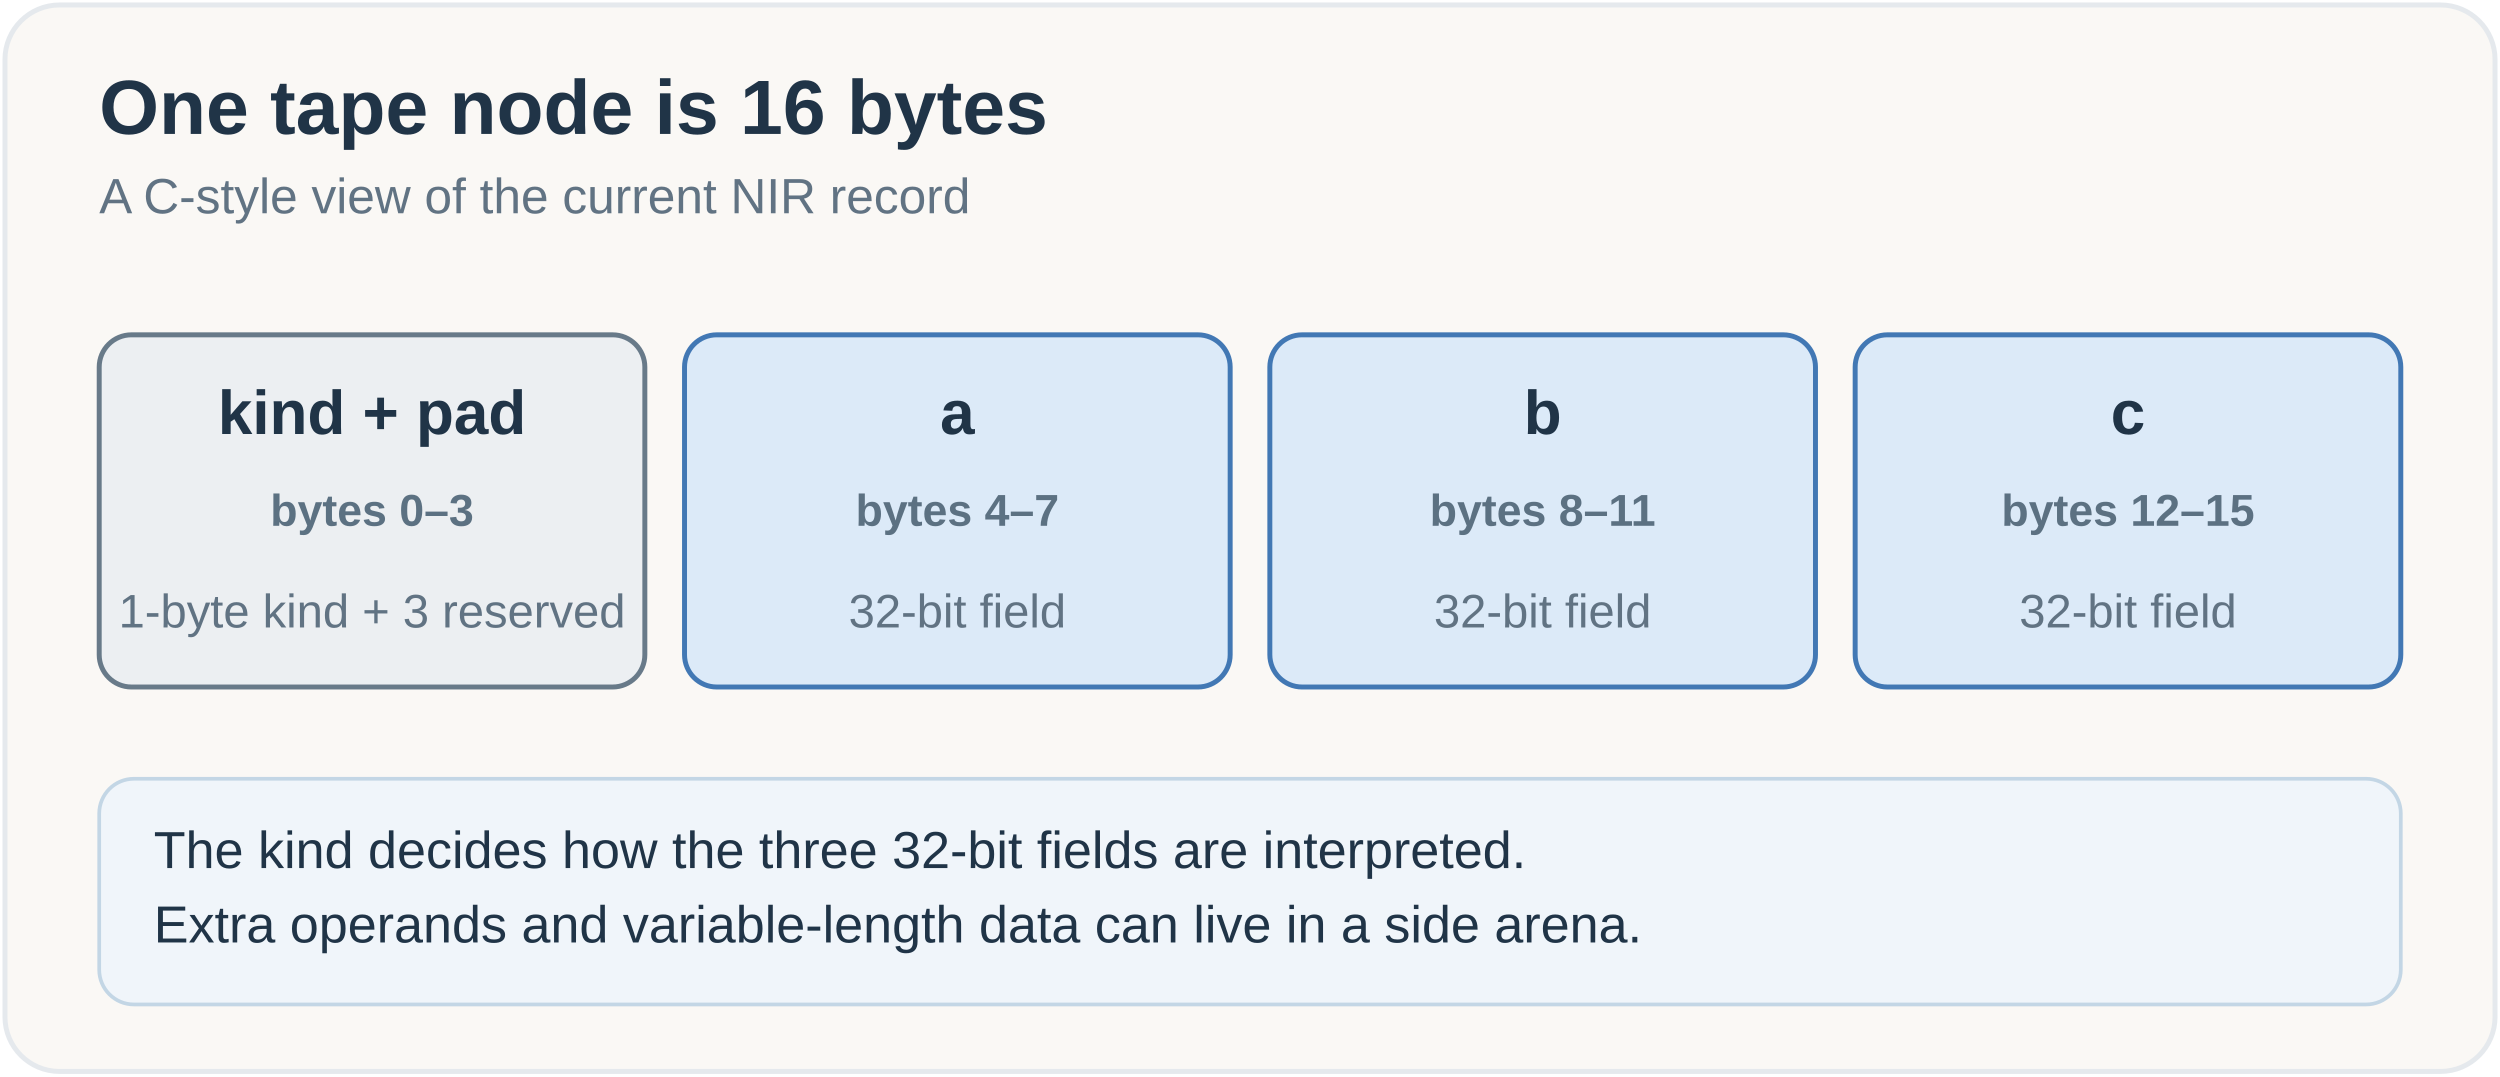
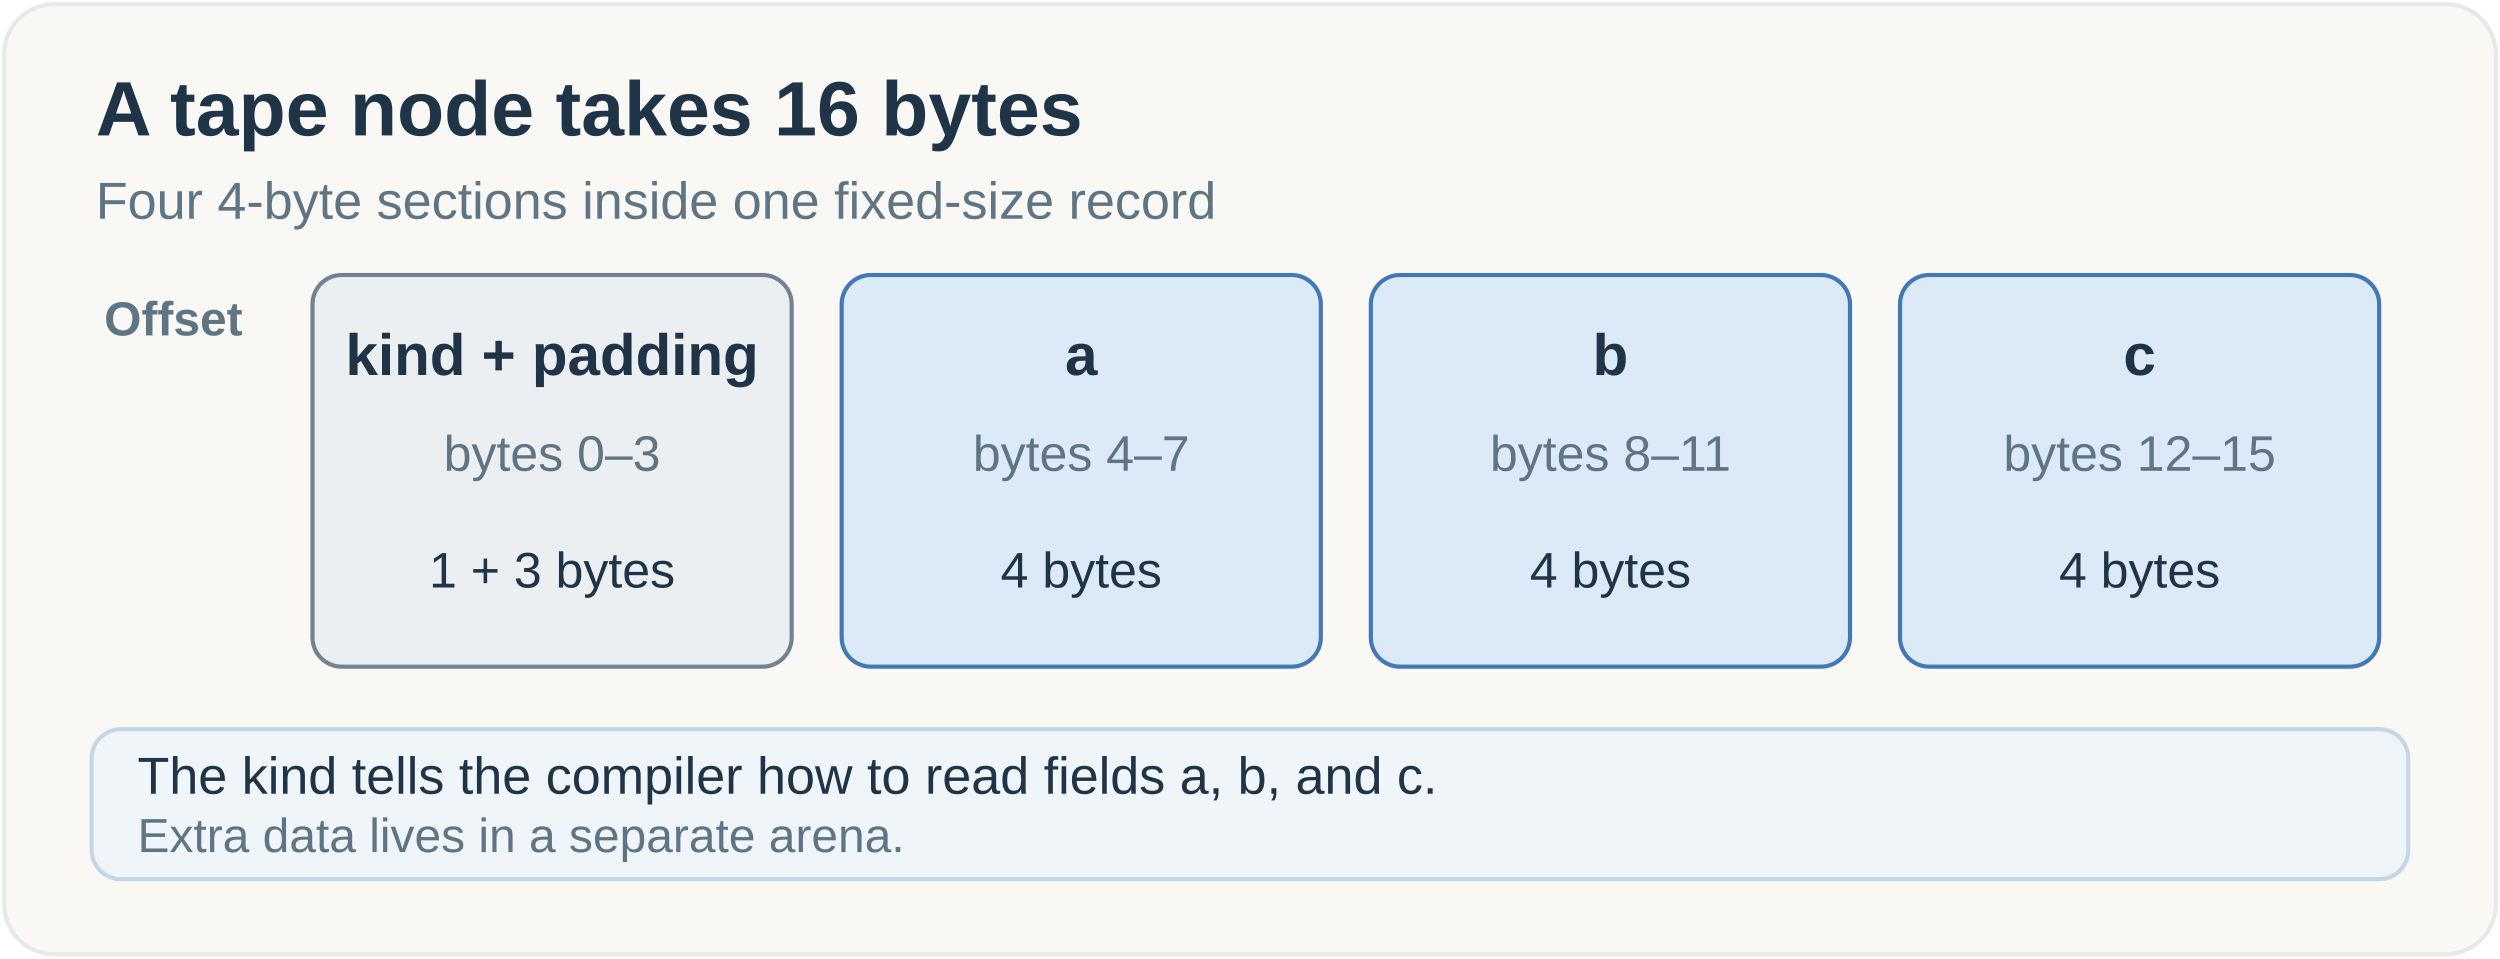
- <svg xmlns="http://www.w3.org/2000/svg" width="1008" height="434" viewBox="0 0 1008 434" role="img" aria-labelledby="title desc">
+ <svg xmlns="http://www.w3.org/2000/svg" width="1200" height="460" viewBox="0 0 1200 460" role="img" aria-label="Tape node layout with kind and padding bytes 0 to 3, fields a b c in the remaining 12 bytes, and a side arena for extra data.">
  <defs>
-     <marker id="arrow" markerWidth="11" markerHeight="10" refX="10" refY="5" orient="auto">
-       <path d="M0 0 L10 5 L0 10 Z" fill="#2B669D" />
+     <marker id="arr" markerWidth="10" markerHeight="10" refX="9" refY="5" orient="auto">
+       <path d="M0 0 L10 5 L0 10 Z" fill="#4278B4" />
    </marker>
  </defs>
-   <style>text{font-family:"Segoe UI",Arial,sans-serif;fill:#203447}.title{font-size:31px;font-weight:700}.subtitle{font-size:20px;fill:#617383}.section{font-size:25px;font-weight:700}.name{font-size:25px;font-weight:700}.body{font-size:21px}.caption{font-size:19px;fill:#617383}.small{font-size:18px;font-weight:700;fill:#5C7182}.mono{font-family:Consolas,monospace;font-size:22px;font-weight:700}.seq{font-size:18px;font-weight:700}</style>
-   <rect x="2" y="2" width="1004" height="430" rx="22" fill="#FAF8F5" stroke="#E5E9ED" stroke-width="2" />
-   <text x="40" y="54" class="title" text-anchor="start">One tape node is 16 bytes</text>
-   <text x="40" y="86" class="subtitle" text-anchor="start">A C-style view of the current NIR record</text>
-   <rect x="40" y="135" width="220" height="142" rx="13" fill="#ECEFF2" stroke="#687A89" stroke-width="2" />
-   <text x="150" y="175" class="name" text-anchor="middle">kind + pad</text>
-   <text x="150" y="212" class="small" text-anchor="middle">bytes 0–3</text>
-   <text x="150" y="253" class="caption" text-anchor="middle">1-byte kind + 3 reserved</text>
-   <rect x="276" y="135" width="220" height="142" rx="13" fill="#DCEAF8" stroke="#4278B4" stroke-width="2" />
-   <text x="386" y="175" class="name" text-anchor="middle">a</text>
-   <text x="386" y="212" class="small" text-anchor="middle">bytes 4–7</text>
-   <text x="386" y="253" class="caption" text-anchor="middle">32-bit field</text>
-   <rect x="512" y="135" width="220" height="142" rx="13" fill="#DCEAF8" stroke="#4278B4" stroke-width="2" />
-   <text x="622" y="175" class="name" text-anchor="middle">b</text>
-   <text x="622" y="212" class="small" text-anchor="middle">bytes 8–11</text>
-   <text x="622" y="253" class="caption" text-anchor="middle">32-bit field</text>
-   <rect x="748" y="135" width="220" height="142" rx="13" fill="#DCEAF8" stroke="#4278B4" stroke-width="2" />
-   <text x="858" y="175" class="name" text-anchor="middle">c</text>
-   <text x="858" y="212" class="small" text-anchor="middle">bytes 12–15</text>
-   <text x="858" y="253" class="caption" text-anchor="middle">32-bit field</text>
-   <rect x="40" y="314" width="928" height="91" rx="14" fill="#F0F5FA" stroke="#C3D6E5" stroke-width="1.5" />
-   <text x="62" y="350" class="body" text-anchor="start">The kind decides how the three 32-bit fields are interpreted.</text>
-   <text x="62" y="380" class="body" text-anchor="start">Extra operands and variable-length data can live in a side arena.</text>
+   <rect x="2" y="2" width="1196" height="456" rx="24" fill="#FAF8F5" stroke="#E6E9EC" stroke-width="2" />
+   <text x="46" y="65" font-family="Arial, Helvetica, sans-serif" font-size="37" font-weight="bold" fill="#203447">A tape node takes 16 bytes</text>
+   <text x="46" y="105" font-family="Arial, Helvetica, sans-serif" font-size="25" font-weight="normal" fill="#607584">Four 4-byte sections inside one fixed-size record</text>
+   <text x="50" y="161" font-family="Arial, Helvetica, sans-serif" font-size="23" font-weight="bold" fill="#607584">Offset</text>
+   <rect x="150" y="132" width="230" height="188" rx="14" fill="#ECEFF2" stroke="#728291" stroke-width="2" />
+   <text x="265" y="180" font-family="Arial, Helvetica, sans-serif" font-size="28" font-weight="bold" fill="#203447" text-anchor="middle">kind + padding</text>
+   <text x="265" y="226" font-family="Arial, Helvetica, sans-serif" font-size="24" font-weight="normal" fill="#607584" text-anchor="middle">bytes 0–3</text>
+   <text x="265" y="282" font-family="Arial, Helvetica, sans-serif" font-size="24" font-weight="normal" fill="#203447" text-anchor="middle">1 + 3 bytes</text>
+   <rect x="404" y="132" width="230" height="188" rx="14" fill="#DCEAF8" stroke="#4278B4" stroke-width="2" />
+   <text x="519" y="180" font-family="Arial, Helvetica, sans-serif" font-size="28" font-weight="bold" fill="#203447" text-anchor="middle">a</text>
+   <text x="519" y="226" font-family="Arial, Helvetica, sans-serif" font-size="24" font-weight="normal" fill="#607584" text-anchor="middle">bytes 4–7</text>
+   <text x="519" y="282" font-family="Arial, Helvetica, sans-serif" font-size="24" font-weight="normal" fill="#203447" text-anchor="middle">4 bytes</text>
+   <rect x="658" y="132" width="230" height="188" rx="14" fill="#DCEAF8" stroke="#4278B4" stroke-width="2" />
+   <text x="773" y="180" font-family="Arial, Helvetica, sans-serif" font-size="28" font-weight="bold" fill="#203447" text-anchor="middle">b</text>
+   <text x="773" y="226" font-family="Arial, Helvetica, sans-serif" font-size="24" font-weight="normal" fill="#607584" text-anchor="middle">bytes 8–11</text>
+   <text x="773" y="282" font-family="Arial, Helvetica, sans-serif" font-size="24" font-weight="normal" fill="#203447" text-anchor="middle">4 bytes</text>
+   <rect x="912" y="132" width="230" height="188" rx="14" fill="#DCEAF8" stroke="#4278B4" stroke-width="2" />
+   <text x="1027" y="180" font-family="Arial, Helvetica, sans-serif" font-size="28" font-weight="bold" fill="#203447" text-anchor="middle">c</text>
+   <text x="1027" y="226" font-family="Arial, Helvetica, sans-serif" font-size="24" font-weight="normal" fill="#607584" text-anchor="middle">bytes 12–15</text>
+   <text x="1027" y="282" font-family="Arial, Helvetica, sans-serif" font-size="24" font-weight="normal" fill="#203447" text-anchor="middle">4 bytes</text>
+   <rect x="44" y="350" width="1112" height="72" rx="14" fill="#F0F5FA" stroke="#C5D6E5" stroke-width="2" />
+   <text x="66" y="381" font-family="Arial, Helvetica, sans-serif" font-size="25" font-weight="normal" fill="#203447">The kind tells the compiler how to read fields a, b, and c.</text>
+   <text x="66" y="409" font-family="Arial, Helvetica, sans-serif" font-size="23" font-weight="normal" fill="#607584">Extra data lives in a separate arena.</text>
</svg>
